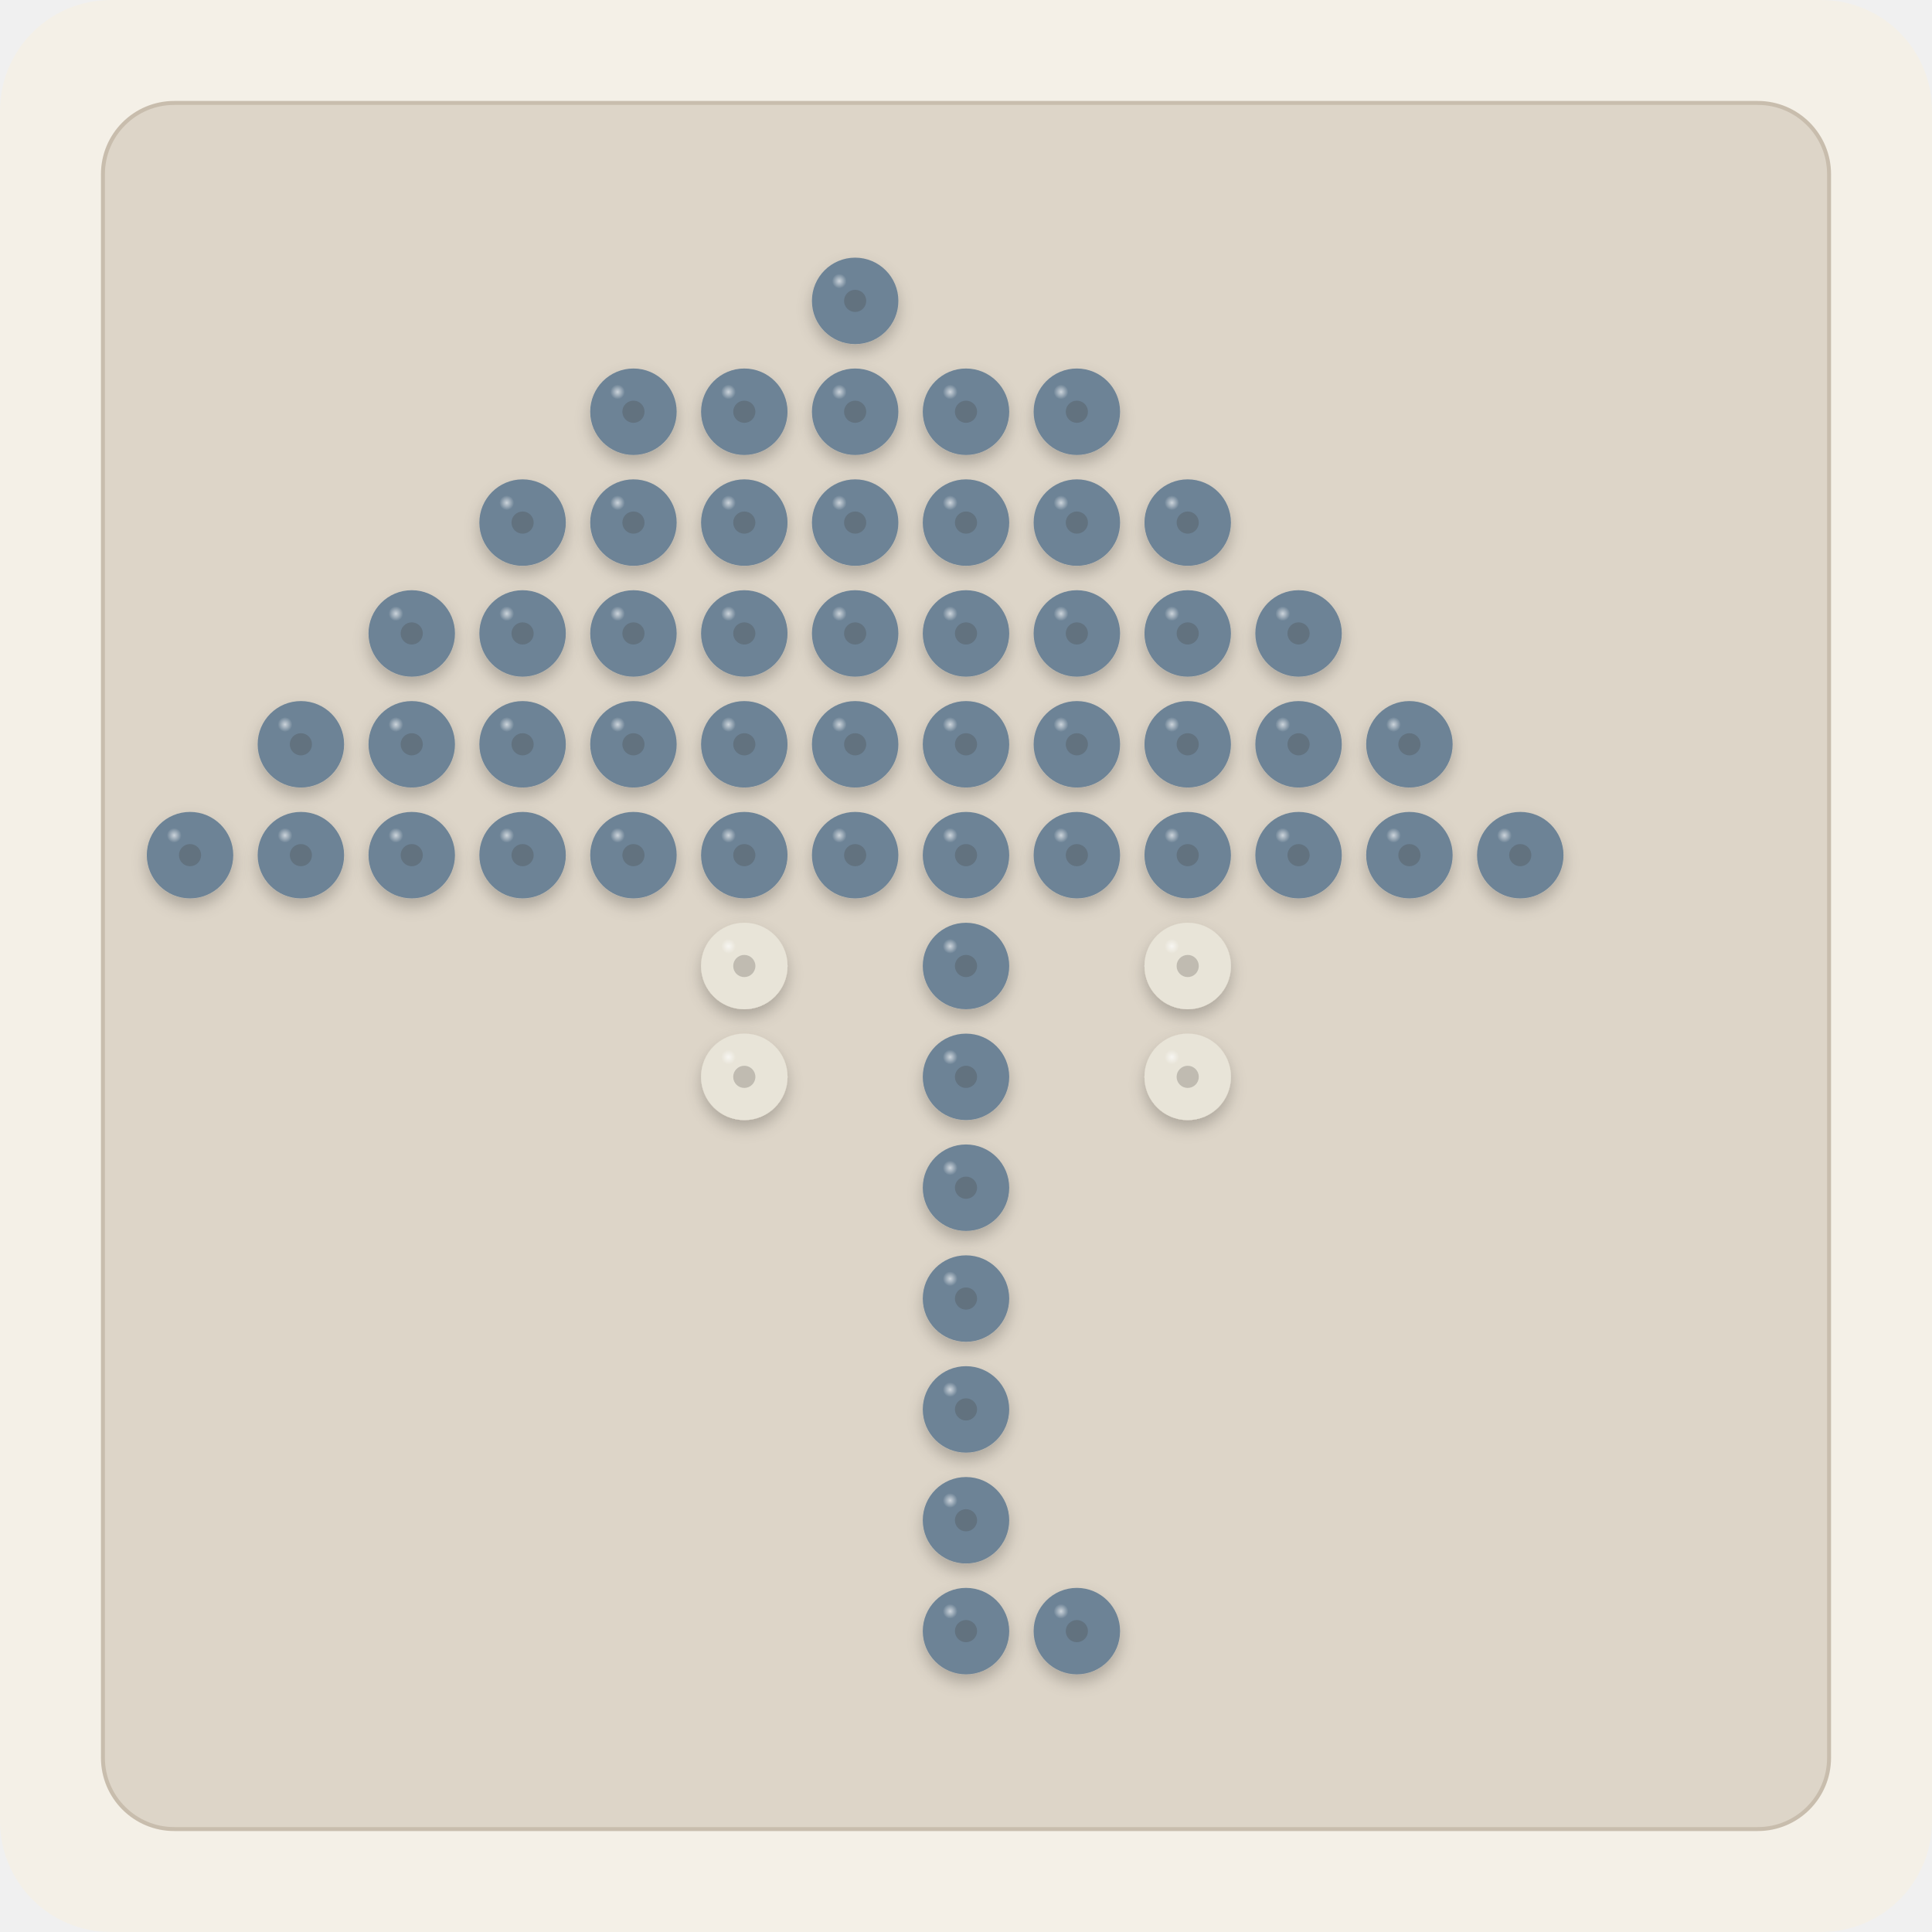
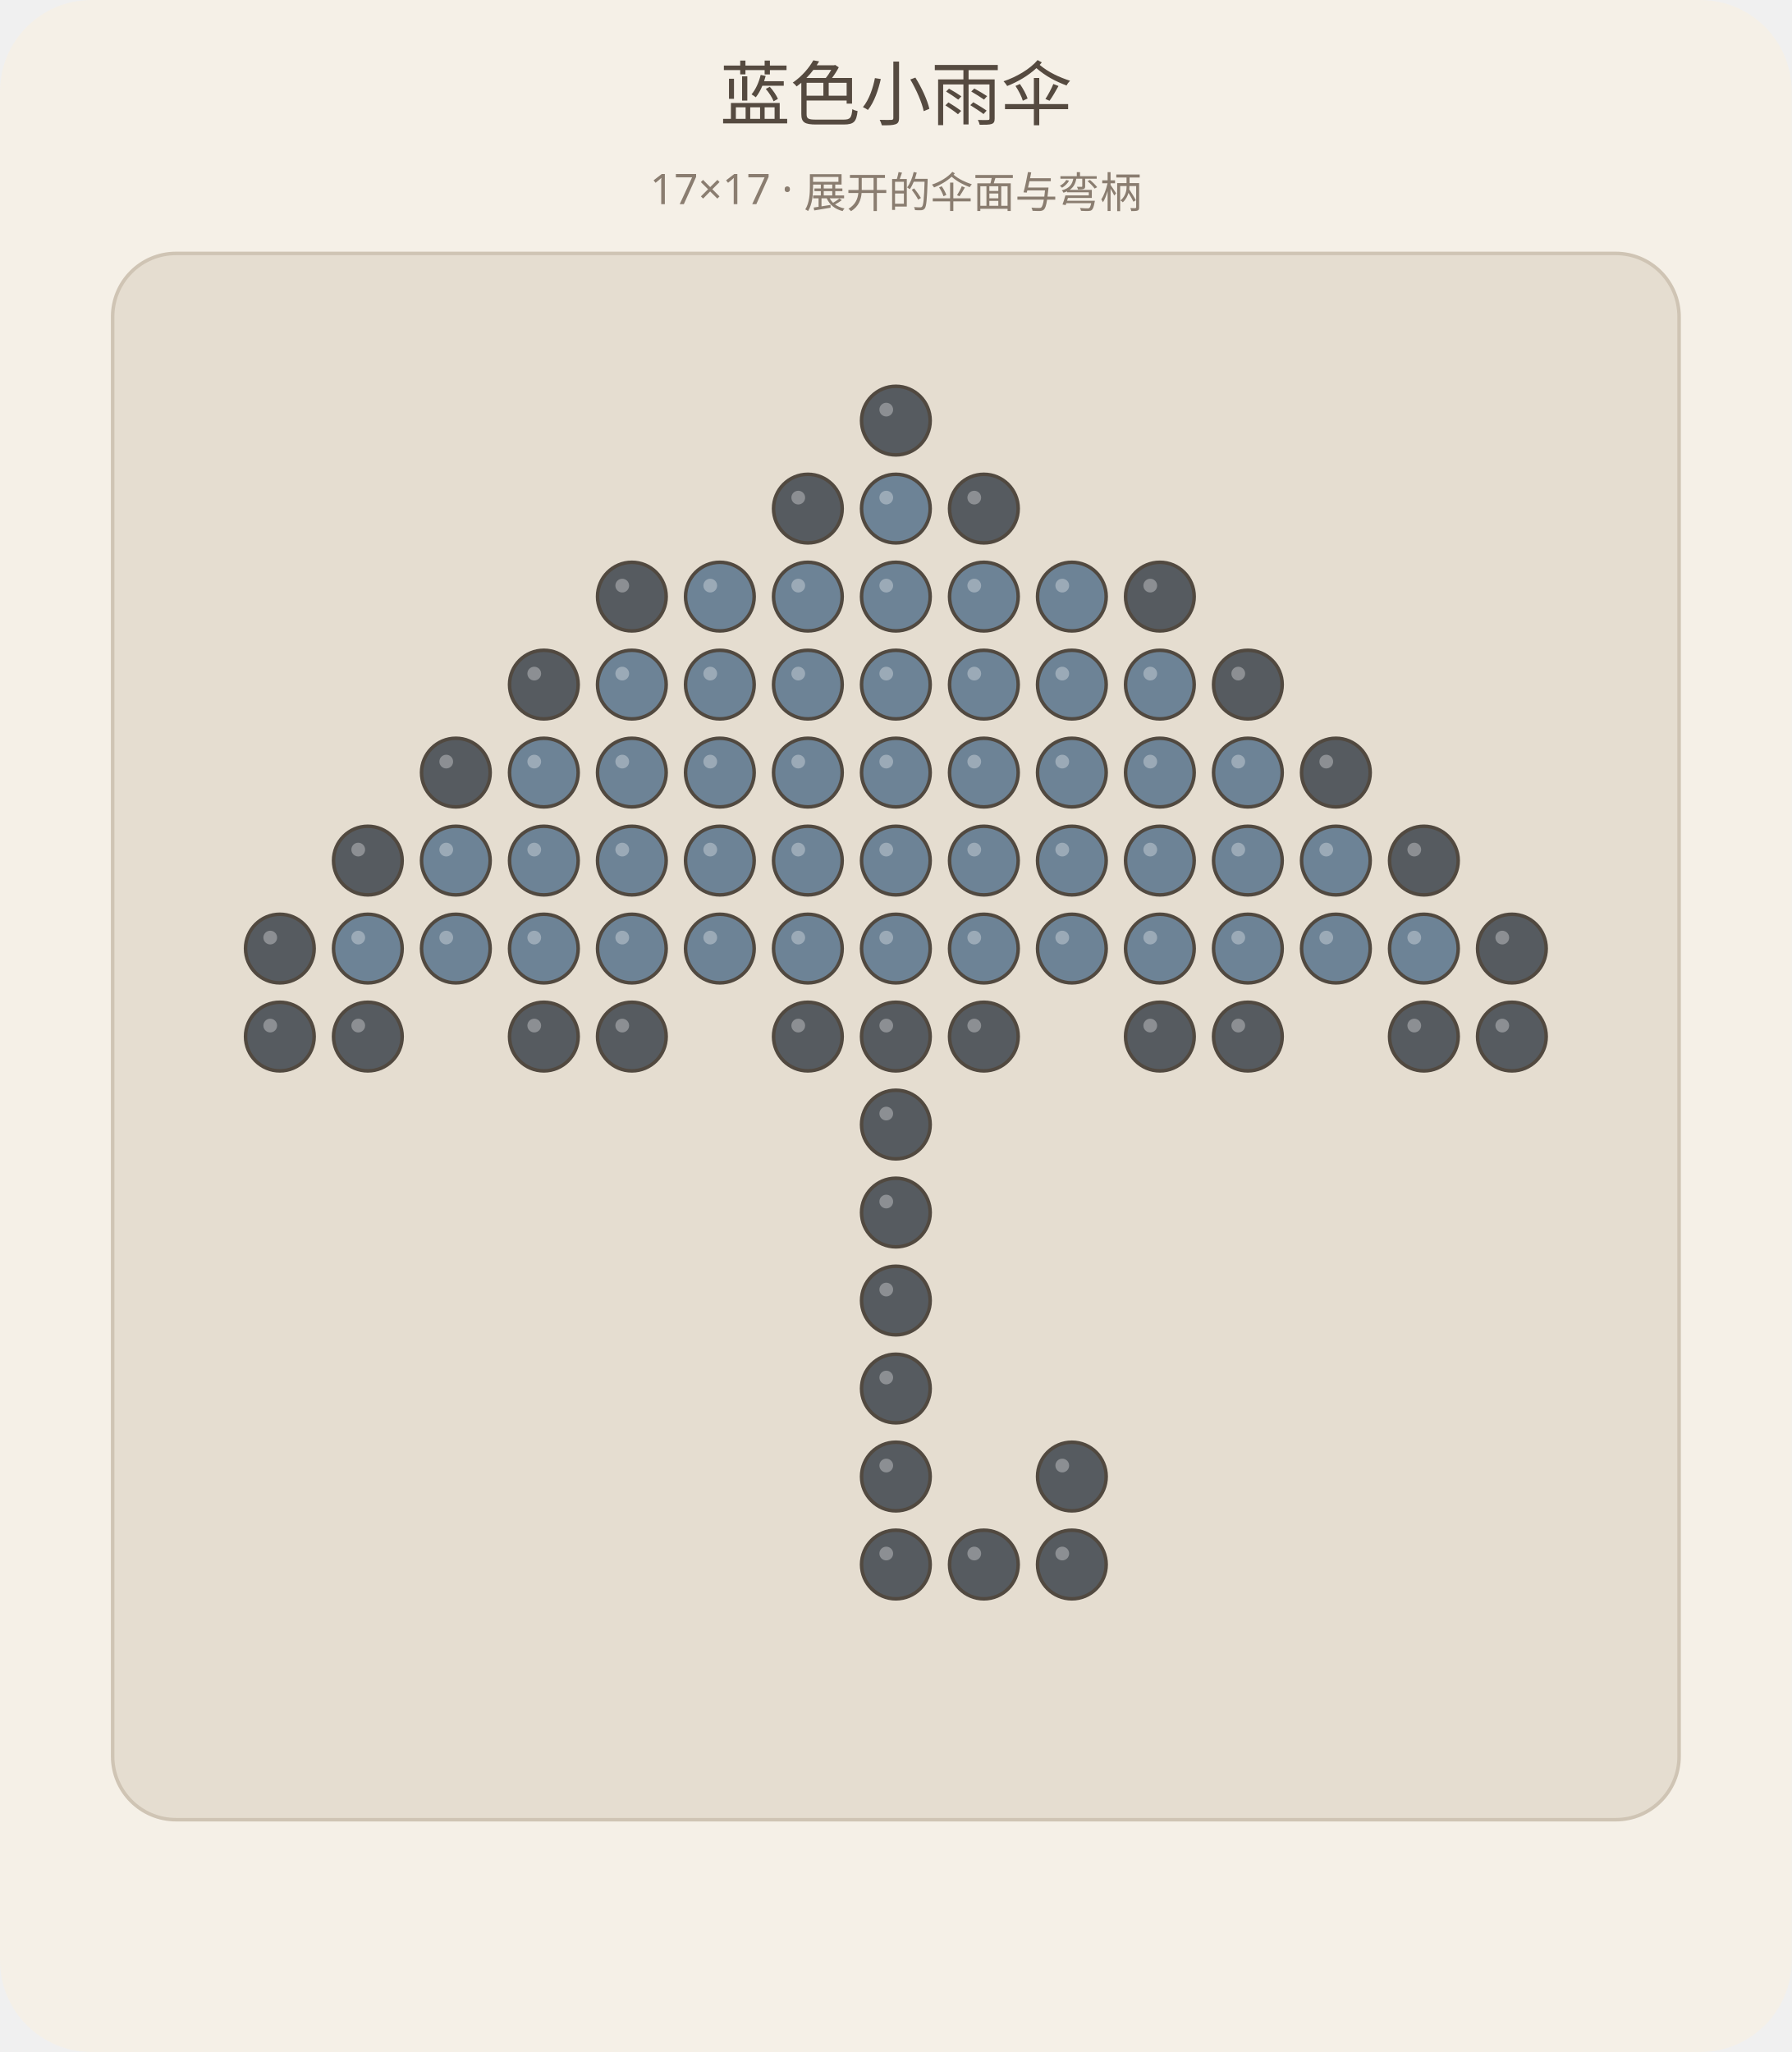
- <svg xmlns="http://www.w3.org/2000/svg" width="488" height="488" viewBox="0 0 488 488">
-   <defs>
-     <filter id="sh" x="-30%" y="-30%" width="160%" height="160%">
-       <feDropShadow dx="0" dy="2" stdDeviation="2" flood-opacity=".22" />
-     </filter>
-     <radialGradient id="hi">
-       <stop offset="0" stop-color="#fff" stop-opacity=".65" />
-       <stop offset=".55" stop-color="#fff" stop-opacity="0" />
-     </radialGradient>
-   </defs>
-   <rect width="100%" height="100%" rx="28" fill="#f4f0e7" />
-   <rect x="26" y="26" width="436" height="436" rx="18" fill="#ddd5c8" stroke="#c8bdad" />
-   <circle cx="216.0" cy="76.0" r="10.92" fill="#6d8396" filter="url(#sh)" />
-   <circle cx="212.0" cy="71.0" r="3.36" fill="url(#hi)" />
-   <circle cx="216.0" cy="76.0" r="2.8" fill="#3d3b37" opacity=".24" />
-   <circle cx="160.0" cy="104.0" r="10.92" fill="#6d8396" filter="url(#sh)" />
-   <circle cx="156.0" cy="99.0" r="3.36" fill="url(#hi)" />
-   <circle cx="160.0" cy="104.0" r="2.8" fill="#3d3b37" opacity=".24" />
-   <circle cx="188.0" cy="104.0" r="10.92" fill="#6d8396" filter="url(#sh)" />
-   <circle cx="184.0" cy="99.0" r="3.36" fill="url(#hi)" />
-   <circle cx="188.0" cy="104.0" r="2.8" fill="#3d3b37" opacity=".24" />
-   <circle cx="216.0" cy="104.0" r="10.92" fill="#6d8396" filter="url(#sh)" />
-   <circle cx="212.0" cy="99.0" r="3.36" fill="url(#hi)" />
-   <circle cx="216.0" cy="104.0" r="2.8" fill="#3d3b37" opacity=".24" />
-   <circle cx="244.0" cy="104.0" r="10.92" fill="#6d8396" filter="url(#sh)" />
-   <circle cx="240.0" cy="99.0" r="3.36" fill="url(#hi)" />
-   <circle cx="244.0" cy="104.0" r="2.8" fill="#3d3b37" opacity=".24" />
-   <circle cx="272.0" cy="104.0" r="10.92" fill="#6d8396" filter="url(#sh)" />
-   <circle cx="268.0" cy="99.0" r="3.36" fill="url(#hi)" />
-   <circle cx="272.0" cy="104.0" r="2.8" fill="#3d3b37" opacity=".24" />
-   <circle cx="132.0" cy="132.0" r="10.92" fill="#6d8396" filter="url(#sh)" />
-   <circle cx="128.0" cy="127.0" r="3.36" fill="url(#hi)" />
-   <circle cx="132.0" cy="132.0" r="2.8" fill="#3d3b37" opacity=".24" />
-   <circle cx="160.0" cy="132.0" r="10.92" fill="#6d8396" filter="url(#sh)" />
-   <circle cx="156.0" cy="127.0" r="3.36" fill="url(#hi)" />
-   <circle cx="160.0" cy="132.0" r="2.8" fill="#3d3b37" opacity=".24" />
-   <circle cx="188.0" cy="132.0" r="10.92" fill="#6d8396" filter="url(#sh)" />
-   <circle cx="184.0" cy="127.0" r="3.36" fill="url(#hi)" />
-   <circle cx="188.0" cy="132.0" r="2.8" fill="#3d3b37" opacity=".24" />
-   <circle cx="216.0" cy="132.0" r="10.92" fill="#6d8396" filter="url(#sh)" />
-   <circle cx="212.0" cy="127.0" r="3.36" fill="url(#hi)" />
-   <circle cx="216.0" cy="132.0" r="2.8" fill="#3d3b37" opacity=".24" />
-   <circle cx="244.0" cy="132.0" r="10.92" fill="#6d8396" filter="url(#sh)" />
-   <circle cx="240.0" cy="127.0" r="3.36" fill="url(#hi)" />
-   <circle cx="244.0" cy="132.0" r="2.8" fill="#3d3b37" opacity=".24" />
-   <circle cx="272.0" cy="132.0" r="10.92" fill="#6d8396" filter="url(#sh)" />
-   <circle cx="268.0" cy="127.0" r="3.36" fill="url(#hi)" />
-   <circle cx="272.0" cy="132.0" r="2.8" fill="#3d3b37" opacity=".24" />
-   <circle cx="300.0" cy="132.0" r="10.92" fill="#6d8396" filter="url(#sh)" />
-   <circle cx="296.0" cy="127.0" r="3.36" fill="url(#hi)" />
-   <circle cx="300.0" cy="132.0" r="2.8" fill="#3d3b37" opacity=".24" />
-   <circle cx="104.0" cy="160.0" r="10.92" fill="#6d8396" filter="url(#sh)" />
-   <circle cx="100.0" cy="155.0" r="3.36" fill="url(#hi)" />
-   <circle cx="104.0" cy="160.0" r="2.8" fill="#3d3b37" opacity=".24" />
-   <circle cx="132.0" cy="160.0" r="10.92" fill="#6d8396" filter="url(#sh)" />
-   <circle cx="128.0" cy="155.0" r="3.36" fill="url(#hi)" />
-   <circle cx="132.0" cy="160.0" r="2.8" fill="#3d3b37" opacity=".24" />
-   <circle cx="160.0" cy="160.0" r="10.92" fill="#6d8396" filter="url(#sh)" />
-   <circle cx="156.0" cy="155.0" r="3.36" fill="url(#hi)" />
-   <circle cx="160.0" cy="160.0" r="2.8" fill="#3d3b37" opacity=".24" />
-   <circle cx="188.0" cy="160.0" r="10.92" fill="#6d8396" filter="url(#sh)" />
-   <circle cx="184.0" cy="155.0" r="3.36" fill="url(#hi)" />
-   <circle cx="188.0" cy="160.0" r="2.8" fill="#3d3b37" opacity=".24" />
-   <circle cx="216.0" cy="160.0" r="10.92" fill="#6d8396" filter="url(#sh)" />
-   <circle cx="212.0" cy="155.0" r="3.36" fill="url(#hi)" />
-   <circle cx="216.0" cy="160.0" r="2.8" fill="#3d3b37" opacity=".24" />
-   <circle cx="244.0" cy="160.0" r="10.92" fill="#6d8396" filter="url(#sh)" />
-   <circle cx="240.0" cy="155.0" r="3.36" fill="url(#hi)" />
-   <circle cx="244.0" cy="160.0" r="2.8" fill="#3d3b37" opacity=".24" />
-   <circle cx="272.0" cy="160.0" r="10.92" fill="#6d8396" filter="url(#sh)" />
-   <circle cx="268.0" cy="155.0" r="3.36" fill="url(#hi)" />
-   <circle cx="272.0" cy="160.0" r="2.8" fill="#3d3b37" opacity=".24" />
-   <circle cx="300.0" cy="160.0" r="10.92" fill="#6d8396" filter="url(#sh)" />
-   <circle cx="296.0" cy="155.0" r="3.36" fill="url(#hi)" />
-   <circle cx="300.0" cy="160.0" r="2.8" fill="#3d3b37" opacity=".24" />
-   <circle cx="328.0" cy="160.0" r="10.92" fill="#6d8396" filter="url(#sh)" />
-   <circle cx="324.0" cy="155.0" r="3.36" fill="url(#hi)" />
-   <circle cx="328.0" cy="160.0" r="2.8" fill="#3d3b37" opacity=".24" />
-   <circle cx="76.0" cy="188.0" r="10.92" fill="#6d8396" filter="url(#sh)" />
-   <circle cx="72.0" cy="183.0" r="3.36" fill="url(#hi)" />
-   <circle cx="76.0" cy="188.0" r="2.8" fill="#3d3b37" opacity=".24" />
-   <circle cx="104.0" cy="188.0" r="10.92" fill="#6d8396" filter="url(#sh)" />
-   <circle cx="100.0" cy="183.0" r="3.36" fill="url(#hi)" />
-   <circle cx="104.0" cy="188.0" r="2.8" fill="#3d3b37" opacity=".24" />
-   <circle cx="132.0" cy="188.0" r="10.92" fill="#6d8396" filter="url(#sh)" />
-   <circle cx="128.0" cy="183.0" r="3.36" fill="url(#hi)" />
-   <circle cx="132.0" cy="188.0" r="2.8" fill="#3d3b37" opacity=".24" />
-   <circle cx="160.0" cy="188.0" r="10.92" fill="#6d8396" filter="url(#sh)" />
-   <circle cx="156.0" cy="183.0" r="3.36" fill="url(#hi)" />
-   <circle cx="160.0" cy="188.0" r="2.8" fill="#3d3b37" opacity=".24" />
-   <circle cx="188.0" cy="188.0" r="10.92" fill="#6d8396" filter="url(#sh)" />
-   <circle cx="184.0" cy="183.0" r="3.36" fill="url(#hi)" />
-   <circle cx="188.0" cy="188.0" r="2.8" fill="#3d3b37" opacity=".24" />
-   <circle cx="216.0" cy="188.0" r="10.92" fill="#6d8396" filter="url(#sh)" />
-   <circle cx="212.0" cy="183.0" r="3.36" fill="url(#hi)" />
-   <circle cx="216.0" cy="188.0" r="2.8" fill="#3d3b37" opacity=".24" />
-   <circle cx="244.0" cy="188.0" r="10.92" fill="#6d8396" filter="url(#sh)" />
-   <circle cx="240.0" cy="183.0" r="3.36" fill="url(#hi)" />
-   <circle cx="244.0" cy="188.0" r="2.8" fill="#3d3b37" opacity=".24" />
-   <circle cx="272.0" cy="188.0" r="10.92" fill="#6d8396" filter="url(#sh)" />
-   <circle cx="268.0" cy="183.0" r="3.36" fill="url(#hi)" />
-   <circle cx="272.0" cy="188.0" r="2.8" fill="#3d3b37" opacity=".24" />
-   <circle cx="300.0" cy="188.0" r="10.92" fill="#6d8396" filter="url(#sh)" />
-   <circle cx="296.0" cy="183.0" r="3.36" fill="url(#hi)" />
-   <circle cx="300.0" cy="188.0" r="2.8" fill="#3d3b37" opacity=".24" />
-   <circle cx="328.0" cy="188.0" r="10.92" fill="#6d8396" filter="url(#sh)" />
-   <circle cx="324.0" cy="183.0" r="3.36" fill="url(#hi)" />
-   <circle cx="328.0" cy="188.0" r="2.8" fill="#3d3b37" opacity=".24" />
-   <circle cx="356.0" cy="188.0" r="10.92" fill="#6d8396" filter="url(#sh)" />
-   <circle cx="352.0" cy="183.0" r="3.36" fill="url(#hi)" />
-   <circle cx="356.0" cy="188.0" r="2.8" fill="#3d3b37" opacity=".24" />
-   <circle cx="48.0" cy="216.0" r="10.92" fill="#6d8396" filter="url(#sh)" />
-   <circle cx="44.0" cy="211.0" r="3.36" fill="url(#hi)" />
-   <circle cx="48.0" cy="216.0" r="2.8" fill="#3d3b37" opacity=".24" />
-   <circle cx="76.0" cy="216.0" r="10.92" fill="#6d8396" filter="url(#sh)" />
-   <circle cx="72.0" cy="211.0" r="3.36" fill="url(#hi)" />
-   <circle cx="76.0" cy="216.0" r="2.8" fill="#3d3b37" opacity=".24" />
-   <circle cx="104.0" cy="216.0" r="10.92" fill="#6d8396" filter="url(#sh)" />
-   <circle cx="100.0" cy="211.0" r="3.36" fill="url(#hi)" />
-   <circle cx="104.0" cy="216.0" r="2.8" fill="#3d3b37" opacity=".24" />
-   <circle cx="132.0" cy="216.0" r="10.92" fill="#6d8396" filter="url(#sh)" />
-   <circle cx="128.0" cy="211.0" r="3.36" fill="url(#hi)" />
-   <circle cx="132.0" cy="216.0" r="2.8" fill="#3d3b37" opacity=".24" />
-   <circle cx="160.0" cy="216.0" r="10.92" fill="#6d8396" filter="url(#sh)" />
-   <circle cx="156.0" cy="211.0" r="3.36" fill="url(#hi)" />
-   <circle cx="160.0" cy="216.0" r="2.8" fill="#3d3b37" opacity=".24" />
-   <circle cx="188.0" cy="216.0" r="10.92" fill="#6d8396" filter="url(#sh)" />
-   <circle cx="184.0" cy="211.0" r="3.36" fill="url(#hi)" />
-   <circle cx="188.0" cy="216.0" r="2.8" fill="#3d3b37" opacity=".24" />
-   <circle cx="216.0" cy="216.0" r="10.92" fill="#6d8396" filter="url(#sh)" />
-   <circle cx="212.0" cy="211.0" r="3.36" fill="url(#hi)" />
-   <circle cx="216.0" cy="216.0" r="2.8" fill="#3d3b37" opacity=".24" />
-   <circle cx="244.0" cy="216.0" r="10.92" fill="#6d8396" filter="url(#sh)" />
-   <circle cx="240.0" cy="211.0" r="3.36" fill="url(#hi)" />
-   <circle cx="244.0" cy="216.0" r="2.8" fill="#3d3b37" opacity=".24" />
-   <circle cx="272.0" cy="216.0" r="10.92" fill="#6d8396" filter="url(#sh)" />
-   <circle cx="268.0" cy="211.0" r="3.36" fill="url(#hi)" />
-   <circle cx="272.0" cy="216.0" r="2.8" fill="#3d3b37" opacity=".24" />
-   <circle cx="300.0" cy="216.0" r="10.92" fill="#6d8396" filter="url(#sh)" />
-   <circle cx="296.0" cy="211.0" r="3.36" fill="url(#hi)" />
-   <circle cx="300.0" cy="216.0" r="2.8" fill="#3d3b37" opacity=".24" />
-   <circle cx="328.0" cy="216.0" r="10.92" fill="#6d8396" filter="url(#sh)" />
-   <circle cx="324.0" cy="211.0" r="3.36" fill="url(#hi)" />
-   <circle cx="328.0" cy="216.0" r="2.8" fill="#3d3b37" opacity=".24" />
-   <circle cx="356.0" cy="216.0" r="10.92" fill="#6d8396" filter="url(#sh)" />
-   <circle cx="352.0" cy="211.0" r="3.36" fill="url(#hi)" />
-   <circle cx="356.0" cy="216.0" r="2.8" fill="#3d3b37" opacity=".24" />
-   <circle cx="384.0" cy="216.0" r="10.92" fill="#6d8396" filter="url(#sh)" />
-   <circle cx="380.0" cy="211.0" r="3.36" fill="url(#hi)" />
-   <circle cx="384.0" cy="216.0" r="2.8" fill="#3d3b37" opacity=".24" />
-   <circle cx="188.0" cy="244.0" r="10.92" fill="#e8e4d8" filter="url(#sh)" />
-   <circle cx="184.0" cy="239.0" r="3.36" fill="url(#hi)" />
-   <circle cx="188.0" cy="244.0" r="2.8" fill="#3d3b37" opacity=".24" />
-   <circle cx="244.0" cy="244.0" r="10.92" fill="#6d8396" filter="url(#sh)" />
-   <circle cx="240.0" cy="239.0" r="3.36" fill="url(#hi)" />
-   <circle cx="244.0" cy="244.0" r="2.8" fill="#3d3b37" opacity=".24" />
-   <circle cx="300.0" cy="244.0" r="10.92" fill="#e8e4d8" filter="url(#sh)" />
-   <circle cx="296.0" cy="239.0" r="3.36" fill="url(#hi)" />
-   <circle cx="300.0" cy="244.0" r="2.8" fill="#3d3b37" opacity=".24" />
-   <circle cx="188.0" cy="272.0" r="10.92" fill="#e8e4d8" filter="url(#sh)" />
-   <circle cx="184.0" cy="267.0" r="3.36" fill="url(#hi)" />
-   <circle cx="188.0" cy="272.0" r="2.8" fill="#3d3b37" opacity=".24" />
-   <circle cx="244.0" cy="272.0" r="10.92" fill="#6d8396" filter="url(#sh)" />
-   <circle cx="240.0" cy="267.0" r="3.36" fill="url(#hi)" />
-   <circle cx="244.0" cy="272.0" r="2.8" fill="#3d3b37" opacity=".24" />
-   <circle cx="300.0" cy="272.0" r="10.92" fill="#e8e4d8" filter="url(#sh)" />
-   <circle cx="296.0" cy="267.0" r="3.36" fill="url(#hi)" />
-   <circle cx="300.0" cy="272.0" r="2.8" fill="#3d3b37" opacity=".24" />
-   <circle cx="244.0" cy="300.0" r="10.92" fill="#6d8396" filter="url(#sh)" />
-   <circle cx="240.0" cy="295.0" r="3.36" fill="url(#hi)" />
-   <circle cx="244.0" cy="300.0" r="2.8" fill="#3d3b37" opacity=".24" />
-   <circle cx="244.0" cy="328.0" r="10.92" fill="#6d8396" filter="url(#sh)" />
-   <circle cx="240.0" cy="323.0" r="3.36" fill="url(#hi)" />
-   <circle cx="244.0" cy="328.0" r="2.8" fill="#3d3b37" opacity=".24" />
-   <circle cx="244.0" cy="356.0" r="10.92" fill="#6d8396" filter="url(#sh)" />
-   <circle cx="240.0" cy="351.0" r="3.36" fill="url(#hi)" />
-   <circle cx="244.0" cy="356.0" r="2.8" fill="#3d3b37" opacity=".24" />
-   <circle cx="244.0" cy="384.0" r="10.92" fill="#6d8396" filter="url(#sh)" />
-   <circle cx="240.0" cy="379.0" r="3.36" fill="url(#hi)" />
-   <circle cx="244.0" cy="384.0" r="2.8" fill="#3d3b37" opacity=".24" />
-   <circle cx="244.0" cy="412.0" r="10.92" fill="#6d8396" filter="url(#sh)" />
-   <circle cx="240.0" cy="407.0" r="3.36" fill="url(#hi)" />
-   <circle cx="244.0" cy="412.0" r="2.8" fill="#3d3b37" opacity=".24" />
-   <circle cx="272.0" cy="412.0" r="10.92" fill="#6d8396" filter="url(#sh)" />
-   <circle cx="268.0" cy="407.0" r="3.36" fill="url(#hi)" />
-   <circle cx="272.0" cy="412.0" r="2.8" fill="#3d3b37" opacity=".24" />
+ <svg xmlns="http://www.w3.org/2000/svg" width="509" height="583" viewBox="0 0 509 583">
+   <rect width="100%" height="100%" rx="26" fill="#f5f0e7" />
+   <text x="254.5" y="34" text-anchor="middle" font-size="20" font-family="system-ui, sans-serif" fill="#554a40">蓝色小雨伞</text>
+   <text x="254.5" y="58" text-anchor="middle" font-size="12" font-family="system-ui, sans-serif" fill="#8a7d70">17×17 · 展开的伞面与弯柄</text>
+   <rect x="32" y="72" width="445" height="445" rx="18" fill="#e5ddd0" stroke="#cfc4b4" />
+   <circle cx="254.5" cy="119.5" r="9.75" fill="#565b60" stroke="#514940" stroke-width="1" />
+   <circle cx="251.77" cy="116.38" r="1.95" fill="#fff" opacity=".32" />
+   <circle cx="229.5" cy="144.5" r="9.75" fill="#565b60" stroke="#514940" stroke-width="1" />
+   <circle cx="226.77" cy="141.38" r="1.95" fill="#fff" opacity=".32" />
+   <circle cx="254.5" cy="144.5" r="9.75" fill="#6d8396" stroke="#514940" stroke-width="1" />
+   <circle cx="251.77" cy="141.38" r="1.95" fill="#fff" opacity=".32" />
+   <circle cx="279.5" cy="144.5" r="9.75" fill="#565b60" stroke="#514940" stroke-width="1" />
+   <circle cx="276.77" cy="141.38" r="1.95" fill="#fff" opacity=".32" />
+   <circle cx="179.5" cy="169.5" r="9.75" fill="#565b60" stroke="#514940" stroke-width="1" />
+   <circle cx="176.77" cy="166.38" r="1.95" fill="#fff" opacity=".32" />
+   <circle cx="204.5" cy="169.5" r="9.75" fill="#6d8396" stroke="#514940" stroke-width="1" />
+   <circle cx="201.77" cy="166.38" r="1.95" fill="#fff" opacity=".32" />
+   <circle cx="229.5" cy="169.5" r="9.75" fill="#6d8396" stroke="#514940" stroke-width="1" />
+   <circle cx="226.77" cy="166.38" r="1.95" fill="#fff" opacity=".32" />
+   <circle cx="254.5" cy="169.5" r="9.75" fill="#6d8396" stroke="#514940" stroke-width="1" />
+   <circle cx="251.77" cy="166.38" r="1.95" fill="#fff" opacity=".32" />
+   <circle cx="279.5" cy="169.5" r="9.75" fill="#6d8396" stroke="#514940" stroke-width="1" />
+   <circle cx="276.77" cy="166.38" r="1.95" fill="#fff" opacity=".32" />
+   <circle cx="304.5" cy="169.5" r="9.75" fill="#6d8396" stroke="#514940" stroke-width="1" />
+   <circle cx="301.77" cy="166.38" r="1.95" fill="#fff" opacity=".32" />
+   <circle cx="329.5" cy="169.5" r="9.75" fill="#565b60" stroke="#514940" stroke-width="1" />
+   <circle cx="326.77" cy="166.38" r="1.95" fill="#fff" opacity=".32" />
+   <circle cx="154.5" cy="194.5" r="9.75" fill="#565b60" stroke="#514940" stroke-width="1" />
+   <circle cx="151.77" cy="191.38" r="1.95" fill="#fff" opacity=".32" />
+   <circle cx="179.5" cy="194.5" r="9.75" fill="#6d8396" stroke="#514940" stroke-width="1" />
+   <circle cx="176.77" cy="191.38" r="1.95" fill="#fff" opacity=".32" />
+   <circle cx="204.5" cy="194.5" r="9.75" fill="#6d8396" stroke="#514940" stroke-width="1" />
+   <circle cx="201.77" cy="191.38" r="1.95" fill="#fff" opacity=".32" />
+   <circle cx="229.5" cy="194.5" r="9.75" fill="#6d8396" stroke="#514940" stroke-width="1" />
+   <circle cx="226.77" cy="191.38" r="1.95" fill="#fff" opacity=".32" />
+   <circle cx="254.5" cy="194.5" r="9.75" fill="#6d8396" stroke="#514940" stroke-width="1" />
+   <circle cx="251.77" cy="191.38" r="1.95" fill="#fff" opacity=".32" />
+   <circle cx="279.5" cy="194.5" r="9.75" fill="#6d8396" stroke="#514940" stroke-width="1" />
+   <circle cx="276.77" cy="191.38" r="1.95" fill="#fff" opacity=".32" />
+   <circle cx="304.5" cy="194.5" r="9.75" fill="#6d8396" stroke="#514940" stroke-width="1" />
+   <circle cx="301.77" cy="191.38" r="1.95" fill="#fff" opacity=".32" />
+   <circle cx="329.5" cy="194.5" r="9.75" fill="#6d8396" stroke="#514940" stroke-width="1" />
+   <circle cx="326.77" cy="191.38" r="1.95" fill="#fff" opacity=".32" />
+   <circle cx="354.5" cy="194.5" r="9.75" fill="#565b60" stroke="#514940" stroke-width="1" />
+   <circle cx="351.77" cy="191.38" r="1.95" fill="#fff" opacity=".32" />
+   <circle cx="129.5" cy="219.5" r="9.75" fill="#565b60" stroke="#514940" stroke-width="1" />
+   <circle cx="126.77" cy="216.38" r="1.95" fill="#fff" opacity=".32" />
+   <circle cx="154.5" cy="219.5" r="9.75" fill="#6d8396" stroke="#514940" stroke-width="1" />
+   <circle cx="151.77" cy="216.38" r="1.95" fill="#fff" opacity=".32" />
+   <circle cx="179.5" cy="219.5" r="9.75" fill="#6d8396" stroke="#514940" stroke-width="1" />
+   <circle cx="176.77" cy="216.38" r="1.95" fill="#fff" opacity=".32" />
+   <circle cx="204.5" cy="219.5" r="9.75" fill="#6d8396" stroke="#514940" stroke-width="1" />
+   <circle cx="201.77" cy="216.38" r="1.95" fill="#fff" opacity=".32" />
+   <circle cx="229.5" cy="219.5" r="9.75" fill="#6d8396" stroke="#514940" stroke-width="1" />
+   <circle cx="226.77" cy="216.38" r="1.95" fill="#fff" opacity=".32" />
+   <circle cx="254.5" cy="219.5" r="9.75" fill="#6d8396" stroke="#514940" stroke-width="1" />
+   <circle cx="251.77" cy="216.38" r="1.95" fill="#fff" opacity=".32" />
+   <circle cx="279.5" cy="219.5" r="9.75" fill="#6d8396" stroke="#514940" stroke-width="1" />
+   <circle cx="276.77" cy="216.38" r="1.95" fill="#fff" opacity=".32" />
+   <circle cx="304.5" cy="219.5" r="9.75" fill="#6d8396" stroke="#514940" stroke-width="1" />
+   <circle cx="301.77" cy="216.38" r="1.95" fill="#fff" opacity=".32" />
+   <circle cx="329.5" cy="219.5" r="9.75" fill="#6d8396" stroke="#514940" stroke-width="1" />
+   <circle cx="326.77" cy="216.38" r="1.95" fill="#fff" opacity=".32" />
+   <circle cx="354.5" cy="219.5" r="9.75" fill="#6d8396" stroke="#514940" stroke-width="1" />
+   <circle cx="351.77" cy="216.38" r="1.95" fill="#fff" opacity=".32" />
+   <circle cx="379.5" cy="219.5" r="9.75" fill="#565b60" stroke="#514940" stroke-width="1" />
+   <circle cx="376.77" cy="216.38" r="1.95" fill="#fff" opacity=".32" />
+   <circle cx="104.5" cy="244.5" r="9.75" fill="#565b60" stroke="#514940" stroke-width="1" />
+   <circle cx="101.77" cy="241.38" r="1.95" fill="#fff" opacity=".32" />
+   <circle cx="129.5" cy="244.5" r="9.75" fill="#6d8396" stroke="#514940" stroke-width="1" />
+   <circle cx="126.77" cy="241.38" r="1.95" fill="#fff" opacity=".32" />
+   <circle cx="154.5" cy="244.5" r="9.75" fill="#6d8396" stroke="#514940" stroke-width="1" />
+   <circle cx="151.77" cy="241.38" r="1.95" fill="#fff" opacity=".32" />
+   <circle cx="179.5" cy="244.5" r="9.75" fill="#6d8396" stroke="#514940" stroke-width="1" />
+   <circle cx="176.77" cy="241.38" r="1.95" fill="#fff" opacity=".32" />
+   <circle cx="204.5" cy="244.5" r="9.75" fill="#6d8396" stroke="#514940" stroke-width="1" />
+   <circle cx="201.77" cy="241.38" r="1.95" fill="#fff" opacity=".32" />
+   <circle cx="229.5" cy="244.5" r="9.75" fill="#6d8396" stroke="#514940" stroke-width="1" />
+   <circle cx="226.77" cy="241.38" r="1.95" fill="#fff" opacity=".32" />
+   <circle cx="254.5" cy="244.5" r="9.75" fill="#6d8396" stroke="#514940" stroke-width="1" />
+   <circle cx="251.77" cy="241.38" r="1.95" fill="#fff" opacity=".32" />
+   <circle cx="279.5" cy="244.5" r="9.75" fill="#6d8396" stroke="#514940" stroke-width="1" />
+   <circle cx="276.77" cy="241.38" r="1.95" fill="#fff" opacity=".32" />
+   <circle cx="304.5" cy="244.5" r="9.75" fill="#6d8396" stroke="#514940" stroke-width="1" />
+   <circle cx="301.77" cy="241.38" r="1.95" fill="#fff" opacity=".32" />
+   <circle cx="329.5" cy="244.5" r="9.75" fill="#6d8396" stroke="#514940" stroke-width="1" />
+   <circle cx="326.77" cy="241.38" r="1.95" fill="#fff" opacity=".32" />
+   <circle cx="354.5" cy="244.5" r="9.75" fill="#6d8396" stroke="#514940" stroke-width="1" />
+   <circle cx="351.77" cy="241.38" r="1.95" fill="#fff" opacity=".32" />
+   <circle cx="379.5" cy="244.5" r="9.75" fill="#6d8396" stroke="#514940" stroke-width="1" />
+   <circle cx="376.77" cy="241.38" r="1.95" fill="#fff" opacity=".32" />
+   <circle cx="404.5" cy="244.5" r="9.75" fill="#565b60" stroke="#514940" stroke-width="1" />
+   <circle cx="401.77" cy="241.38" r="1.95" fill="#fff" opacity=".32" />
+   <circle cx="79.5" cy="269.5" r="9.75" fill="#565b60" stroke="#514940" stroke-width="1" />
+   <circle cx="76.77" cy="266.38" r="1.95" fill="#fff" opacity=".32" />
+   <circle cx="104.5" cy="269.5" r="9.75" fill="#6d8396" stroke="#514940" stroke-width="1" />
+   <circle cx="101.77" cy="266.38" r="1.95" fill="#fff" opacity=".32" />
+   <circle cx="129.5" cy="269.5" r="9.75" fill="#6d8396" stroke="#514940" stroke-width="1" />
+   <circle cx="126.77" cy="266.38" r="1.95" fill="#fff" opacity=".32" />
+   <circle cx="154.5" cy="269.5" r="9.75" fill="#6d8396" stroke="#514940" stroke-width="1" />
+   <circle cx="151.77" cy="266.38" r="1.95" fill="#fff" opacity=".32" />
+   <circle cx="179.5" cy="269.5" r="9.75" fill="#6d8396" stroke="#514940" stroke-width="1" />
+   <circle cx="176.77" cy="266.38" r="1.95" fill="#fff" opacity=".32" />
+   <circle cx="204.5" cy="269.5" r="9.75" fill="#6d8396" stroke="#514940" stroke-width="1" />
+   <circle cx="201.77" cy="266.38" r="1.95" fill="#fff" opacity=".32" />
+   <circle cx="229.5" cy="269.5" r="9.75" fill="#6d8396" stroke="#514940" stroke-width="1" />
+   <circle cx="226.77" cy="266.38" r="1.95" fill="#fff" opacity=".32" />
+   <circle cx="254.5" cy="269.5" r="9.75" fill="#6d8396" stroke="#514940" stroke-width="1" />
+   <circle cx="251.77" cy="266.38" r="1.95" fill="#fff" opacity=".32" />
+   <circle cx="279.5" cy="269.5" r="9.75" fill="#6d8396" stroke="#514940" stroke-width="1" />
+   <circle cx="276.77" cy="266.38" r="1.95" fill="#fff" opacity=".32" />
+   <circle cx="304.5" cy="269.5" r="9.75" fill="#6d8396" stroke="#514940" stroke-width="1" />
+   <circle cx="301.77" cy="266.38" r="1.95" fill="#fff" opacity=".32" />
+   <circle cx="329.5" cy="269.5" r="9.75" fill="#6d8396" stroke="#514940" stroke-width="1" />
+   <circle cx="326.77" cy="266.38" r="1.95" fill="#fff" opacity=".32" />
+   <circle cx="354.5" cy="269.5" r="9.75" fill="#6d8396" stroke="#514940" stroke-width="1" />
+   <circle cx="351.77" cy="266.38" r="1.95" fill="#fff" opacity=".32" />
+   <circle cx="379.5" cy="269.5" r="9.75" fill="#6d8396" stroke="#514940" stroke-width="1" />
+   <circle cx="376.77" cy="266.38" r="1.95" fill="#fff" opacity=".32" />
+   <circle cx="404.5" cy="269.5" r="9.75" fill="#6d8396" stroke="#514940" stroke-width="1" />
+   <circle cx="401.77" cy="266.38" r="1.95" fill="#fff" opacity=".32" />
+   <circle cx="429.5" cy="269.5" r="9.75" fill="#565b60" stroke="#514940" stroke-width="1" />
+   <circle cx="426.77" cy="266.38" r="1.95" fill="#fff" opacity=".32" />
+   <circle cx="79.5" cy="294.5" r="9.75" fill="#565b60" stroke="#514940" stroke-width="1" />
+   <circle cx="76.77" cy="291.38" r="1.95" fill="#fff" opacity=".32" />
+   <circle cx="104.5" cy="294.5" r="9.75" fill="#565b60" stroke="#514940" stroke-width="1" />
+   <circle cx="101.77" cy="291.38" r="1.95" fill="#fff" opacity=".32" />
+   <circle cx="154.5" cy="294.5" r="9.75" fill="#565b60" stroke="#514940" stroke-width="1" />
+   <circle cx="151.77" cy="291.38" r="1.95" fill="#fff" opacity=".32" />
+   <circle cx="179.5" cy="294.5" r="9.75" fill="#565b60" stroke="#514940" stroke-width="1" />
+   <circle cx="176.77" cy="291.38" r="1.95" fill="#fff" opacity=".32" />
+   <circle cx="229.5" cy="294.5" r="9.75" fill="#565b60" stroke="#514940" stroke-width="1" />
+   <circle cx="226.77" cy="291.38" r="1.95" fill="#fff" opacity=".32" />
+   <circle cx="254.5" cy="294.5" r="9.75" fill="#565b60" stroke="#514940" stroke-width="1" />
+   <circle cx="251.77" cy="291.38" r="1.95" fill="#fff" opacity=".32" />
+   <circle cx="279.5" cy="294.5" r="9.75" fill="#565b60" stroke="#514940" stroke-width="1" />
+   <circle cx="276.77" cy="291.38" r="1.95" fill="#fff" opacity=".32" />
+   <circle cx="329.5" cy="294.5" r="9.75" fill="#565b60" stroke="#514940" stroke-width="1" />
+   <circle cx="326.77" cy="291.38" r="1.95" fill="#fff" opacity=".32" />
+   <circle cx="354.5" cy="294.5" r="9.75" fill="#565b60" stroke="#514940" stroke-width="1" />
+   <circle cx="351.77" cy="291.38" r="1.95" fill="#fff" opacity=".32" />
+   <circle cx="404.5" cy="294.5" r="9.75" fill="#565b60" stroke="#514940" stroke-width="1" />
+   <circle cx="401.77" cy="291.38" r="1.95" fill="#fff" opacity=".32" />
+   <circle cx="429.5" cy="294.5" r="9.75" fill="#565b60" stroke="#514940" stroke-width="1" />
+   <circle cx="426.77" cy="291.38" r="1.95" fill="#fff" opacity=".32" />
+   <circle cx="254.5" cy="319.5" r="9.75" fill="#565b60" stroke="#514940" stroke-width="1" />
+   <circle cx="251.77" cy="316.38" r="1.95" fill="#fff" opacity=".32" />
+   <circle cx="254.5" cy="344.5" r="9.75" fill="#565b60" stroke="#514940" stroke-width="1" />
+   <circle cx="251.77" cy="341.38" r="1.95" fill="#fff" opacity=".32" />
+   <circle cx="254.5" cy="369.5" r="9.75" fill="#565b60" stroke="#514940" stroke-width="1" />
+   <circle cx="251.77" cy="366.38" r="1.95" fill="#fff" opacity=".32" />
+   <circle cx="254.5" cy="394.5" r="9.75" fill="#565b60" stroke="#514940" stroke-width="1" />
+   <circle cx="251.77" cy="391.38" r="1.95" fill="#fff" opacity=".32" />
+   <circle cx="254.5" cy="419.5" r="9.75" fill="#565b60" stroke="#514940" stroke-width="1" />
+   <circle cx="251.77" cy="416.38" r="1.95" fill="#fff" opacity=".32" />
+   <circle cx="304.5" cy="419.5" r="9.75" fill="#565b60" stroke="#514940" stroke-width="1" />
+   <circle cx="301.77" cy="416.38" r="1.95" fill="#fff" opacity=".32" />
+   <circle cx="254.5" cy="444.5" r="9.75" fill="#565b60" stroke="#514940" stroke-width="1" />
+   <circle cx="251.77" cy="441.38" r="1.95" fill="#fff" opacity=".32" />
+   <circle cx="279.5" cy="444.5" r="9.75" fill="#565b60" stroke="#514940" stroke-width="1" />
+   <circle cx="276.77" cy="441.38" r="1.95" fill="#fff" opacity=".32" />
+   <circle cx="304.5" cy="444.5" r="9.75" fill="#565b60" stroke="#514940" stroke-width="1" />
+   <circle cx="301.77" cy="441.38" r="1.95" fill="#fff" opacity=".32" />
</svg>
